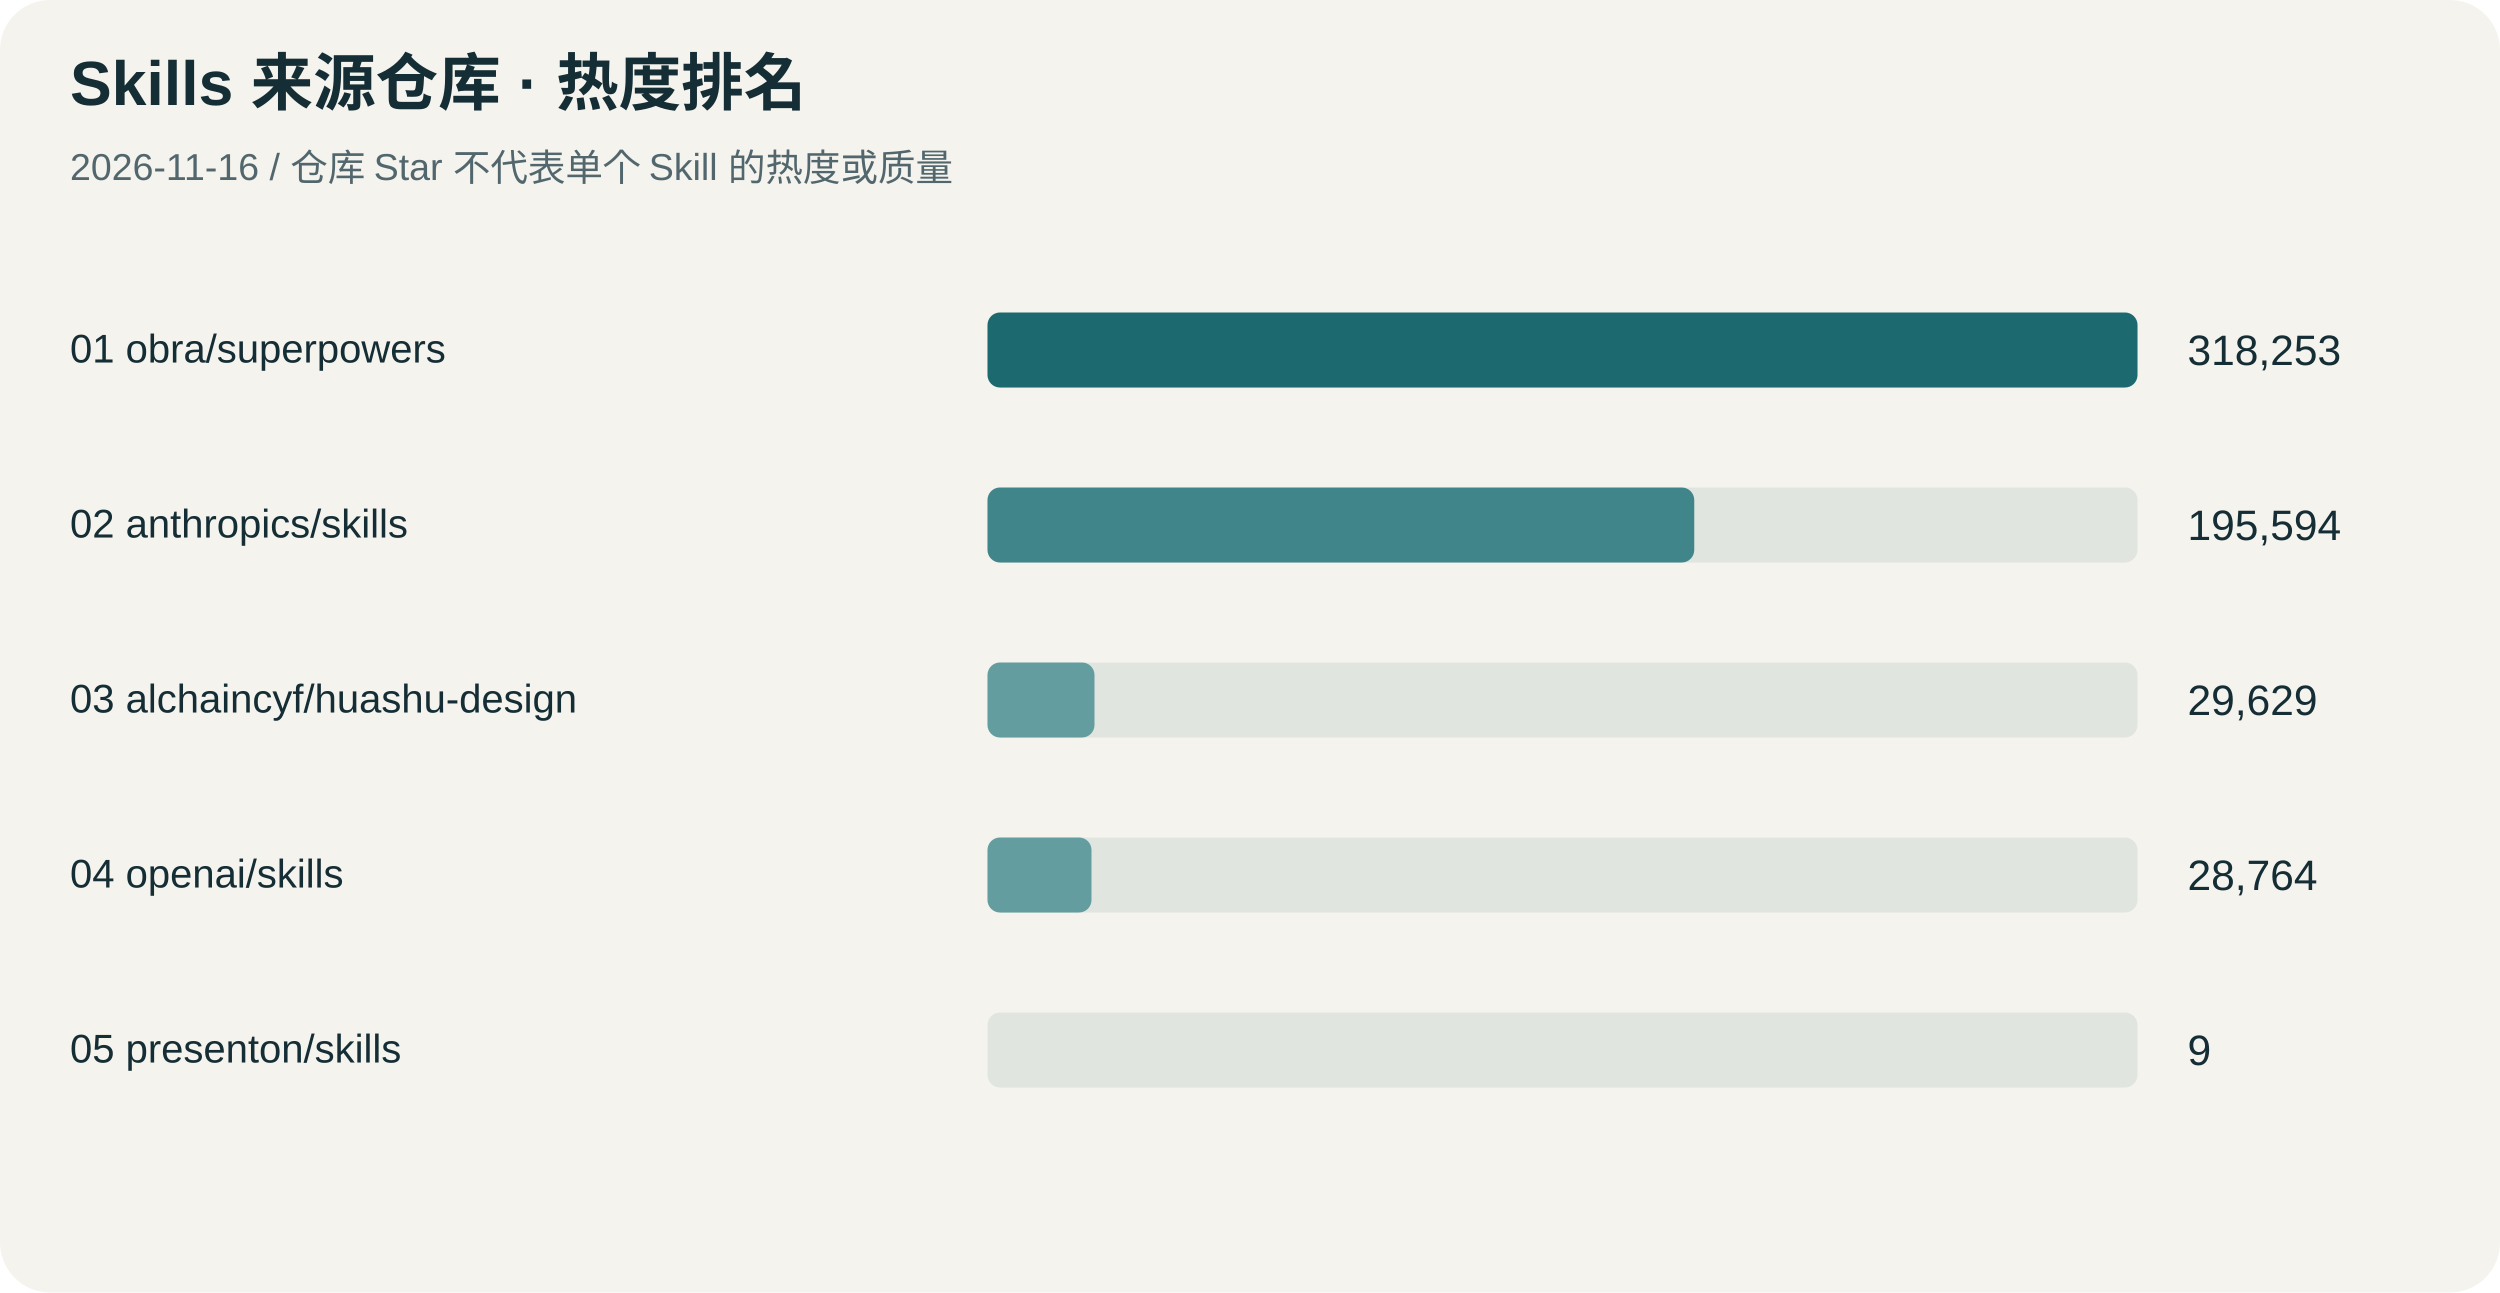
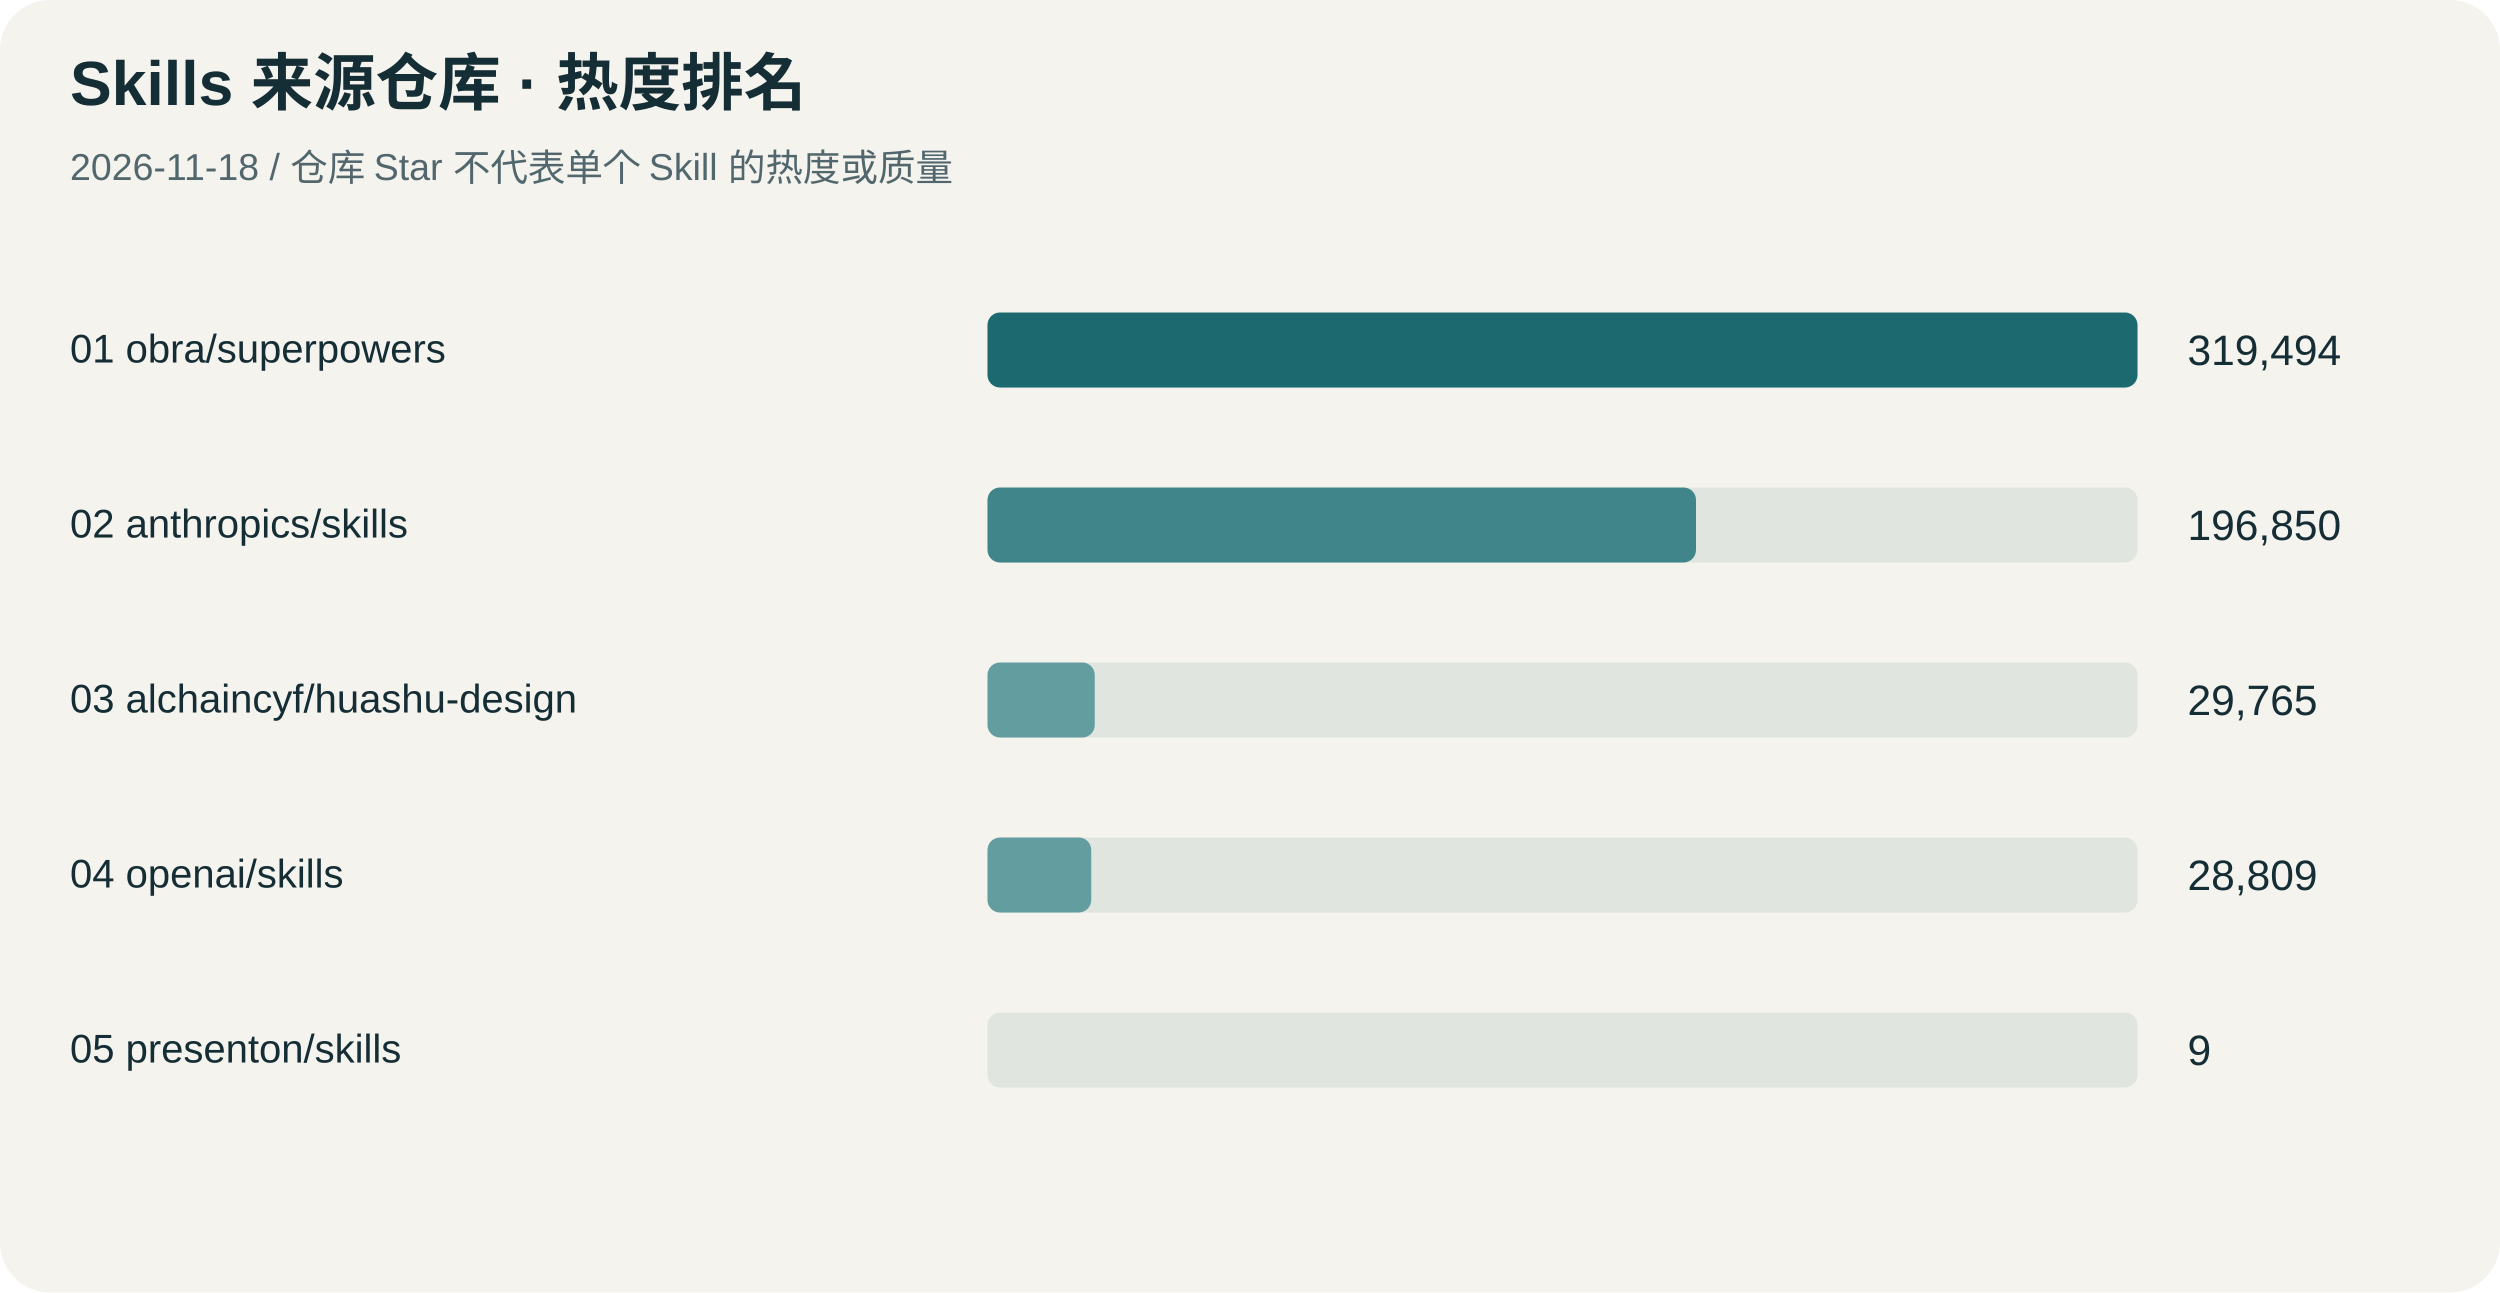
<svg xmlns="http://www.w3.org/2000/svg" viewBox="0 0 1000 517" role="img" aria-labelledby="title desc">
  <rect width="100%" height="100%" rx="20" fill="#f5f3ed" />
  <g font-family="Segoe UI,Microsoft YaHei,Arial,sans-serif" fill="#152d35">
    <text x="28" y="42" font-size="25" font-weight="700">Skills 来源仓库 · 热度排名</text>
-     <text x="28" y="72" font-size="15" fill="#52676d">2026-11-16 / 仓库 Star 不代表单个 Skill 的热度或质量</text>
+     <text x="28" y="72" font-size="15" fill="#52676d">2026-11-18 / 仓库 Star 不代表单个 Skill 的热度或质量</text>
    <text x="28" y="145" font-size="16">01  obra/superpowers</text>
    <rect x="395" y="125" width="460" height="30" rx="5" fill="#e0e5df" />
    <rect x="395" y="125" width="460.0" height="30" rx="5" fill="#1c6970" />
-     <text x="875" y="146" font-size="17">318,253</text>
+     <text x="875" y="146" font-size="17">319,494</text>
    <text x="28" y="215" font-size="16">02  anthropics/skills</text>
    <rect x="395" y="195" width="460" height="30" rx="5" fill="#e0e5df" />
-     <rect x="395" y="195" width="282.7" height="30" rx="5" fill="#40858a" />
-     <text x="875" y="216" font-size="17">195,594</text>
+     <rect x="395" y="195" width="283.4" height="30" rx="5" fill="#40858a" />
+     <text x="875" y="216" font-size="17">196,850</text>
    <text x="28" y="285" font-size="16">03  alchaincyf/huashu-design</text>
    <rect x="395" y="265" width="460" height="30" rx="5" fill="#e0e5df" />
-     <rect x="395" y="265" width="42.8" height="30" rx="5" fill="#639da0" />
-     <text x="875" y="286" font-size="17">29,629</text>
+     <rect x="395" y="265" width="42.9" height="30" rx="5" fill="#639da0" />
+     <text x="875" y="286" font-size="17">29,765</text>
    <text x="28" y="355" font-size="16">04  openai/skills</text>
    <rect x="395" y="335" width="460" height="30" rx="5" fill="#e0e5df" />
-     <rect x="395" y="335" width="41.6" height="30" rx="5" fill="#639da0" />
-     <text x="875" y="356" font-size="17">28,764</text>
+     <rect x="395" y="335" width="41.5" height="30" rx="5" fill="#639da0" />
+     <text x="875" y="356" font-size="17">28,809</text>
    <text x="28" y="425" font-size="16">05  presenton/skills</text>
    <rect x="395" y="405" width="460" height="30" rx="5" fill="#e0e5df" />
    <rect x="395" y="405" width="0.0" height="30" rx="5" fill="#639da0" />
    <text x="875" y="426" font-size="17">9</text>
  </g>
</svg>
